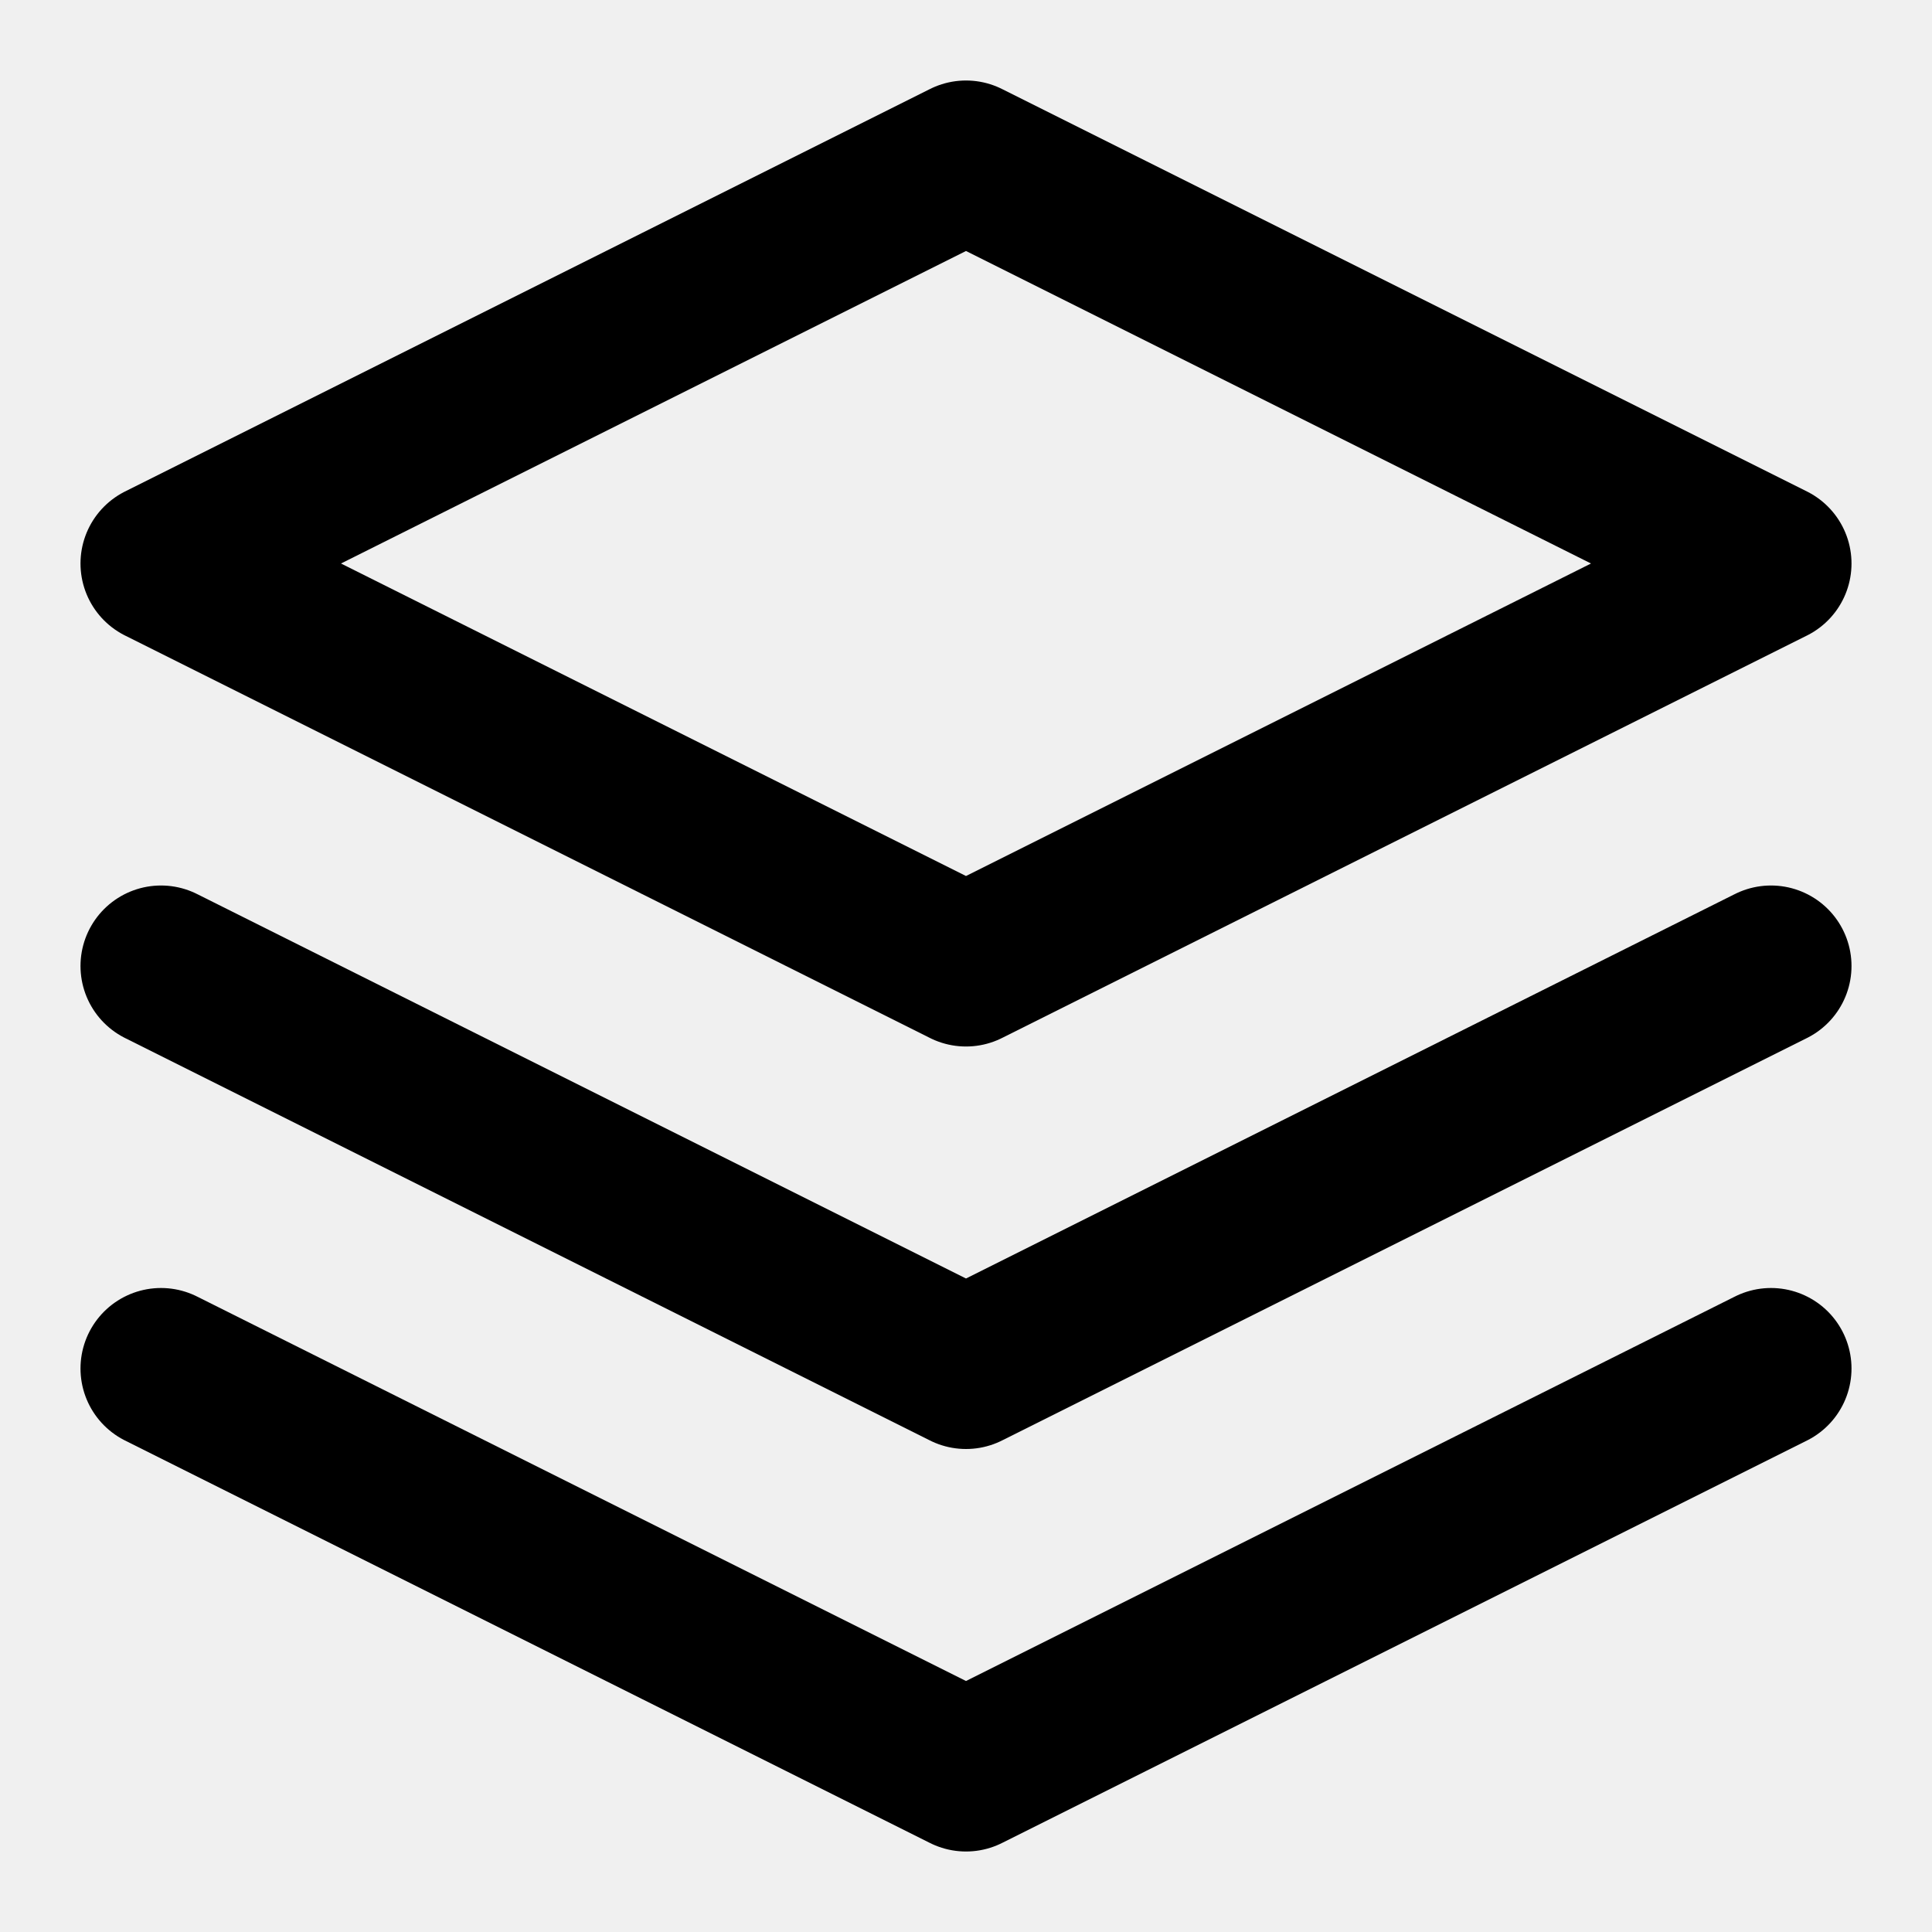
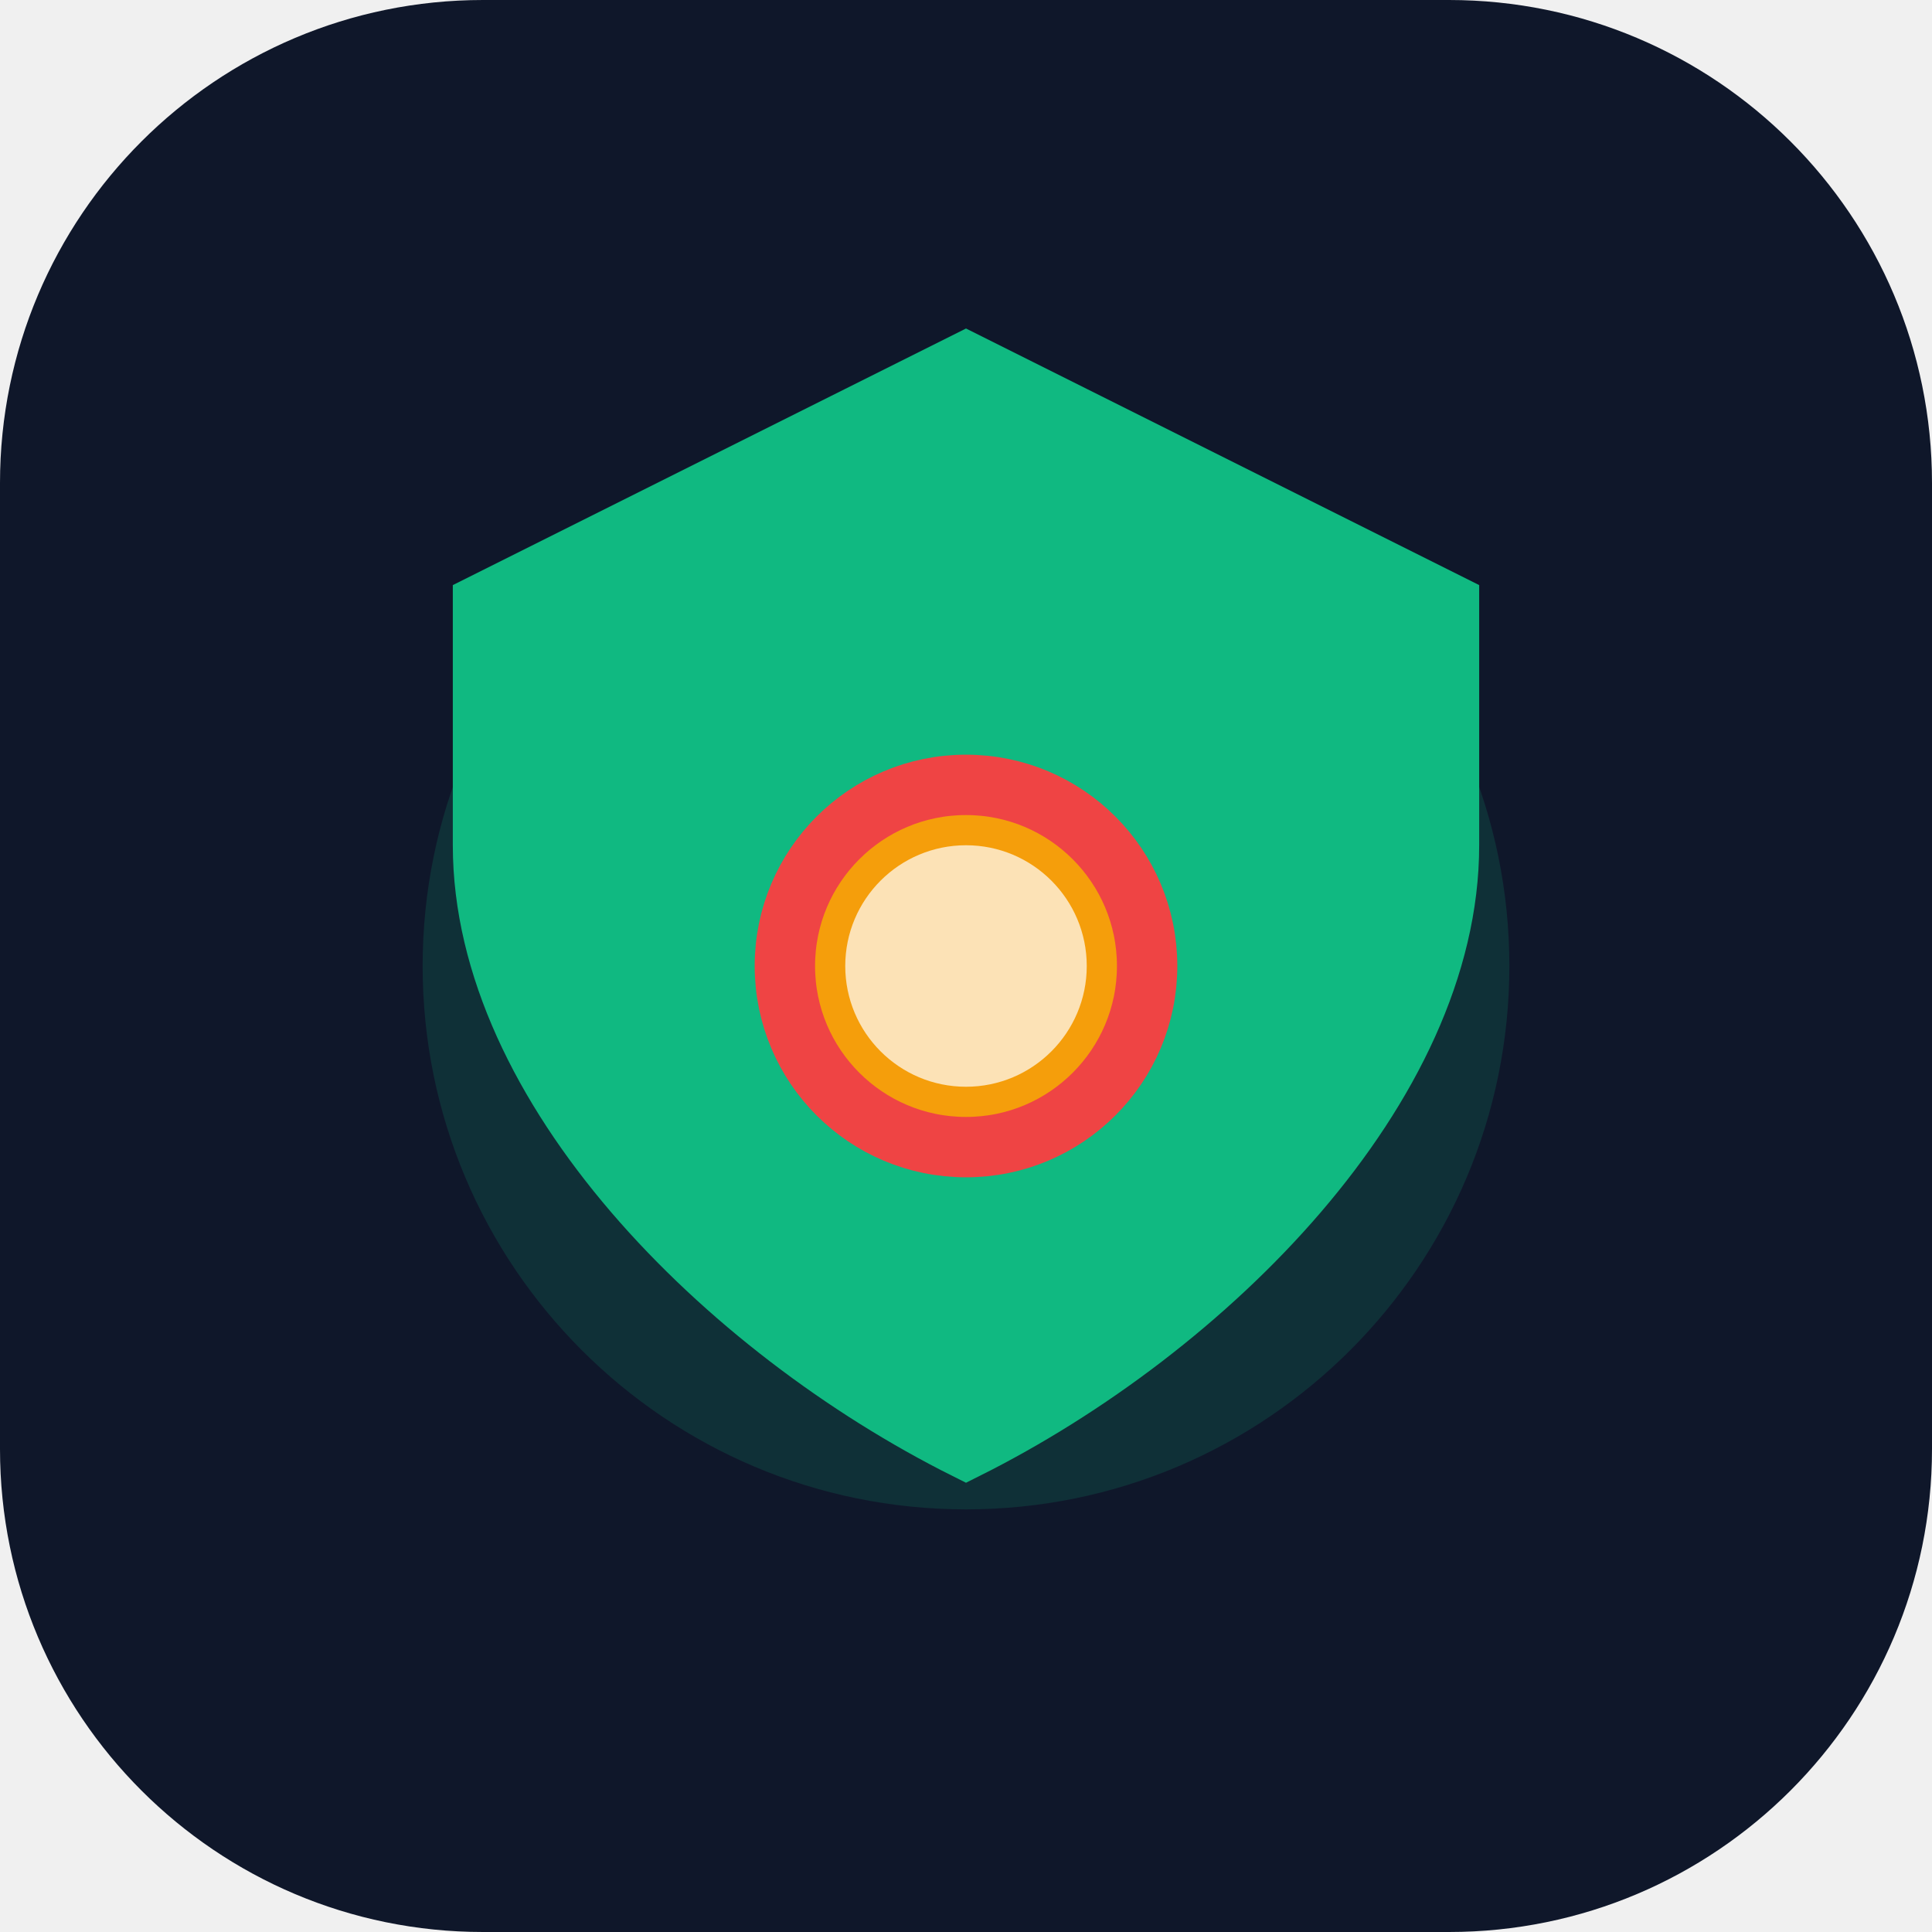
- <svg xmlns="http://www.w3.org/2000/svg" viewBox="0 0 24 24" fill="none" stroke="currentColor" stroke-width="2" stroke-linecap="round" stroke-linejoin="round">
-   <path d="M12 2L2 7l10 5 10-5-10-5z" />
-   <path d="M2 17l10 5 10-5" />
-   <path d="M2 12l10 5 10-5" />
+ <svg xmlns="http://www.w3.org/2000/svg" width="32" height="32" viewBox="0 0 64 64" fill="none">
+   <rect width="64" height="64" rx="16" fill="#0f172a" />
+   <circle cx="32" cy="32" r="18" fill="#10b981" opacity="0.15" />
+   <path d="M32 48c8-4 16-12 16-20V20l-16-8-16 8v8c0 8 8 16 16 20z" fill="#10b981" stroke="#10b981" stroke-width="2" />
+   <circle cx="32" cy="32" r="6" fill="#f59e0b" stroke="#ef4444" stroke-width="2" />
+   <rect x="28" y="28" width="8" height="8" rx="4" fill="#fff" opacity="0.7" />
</svg>
